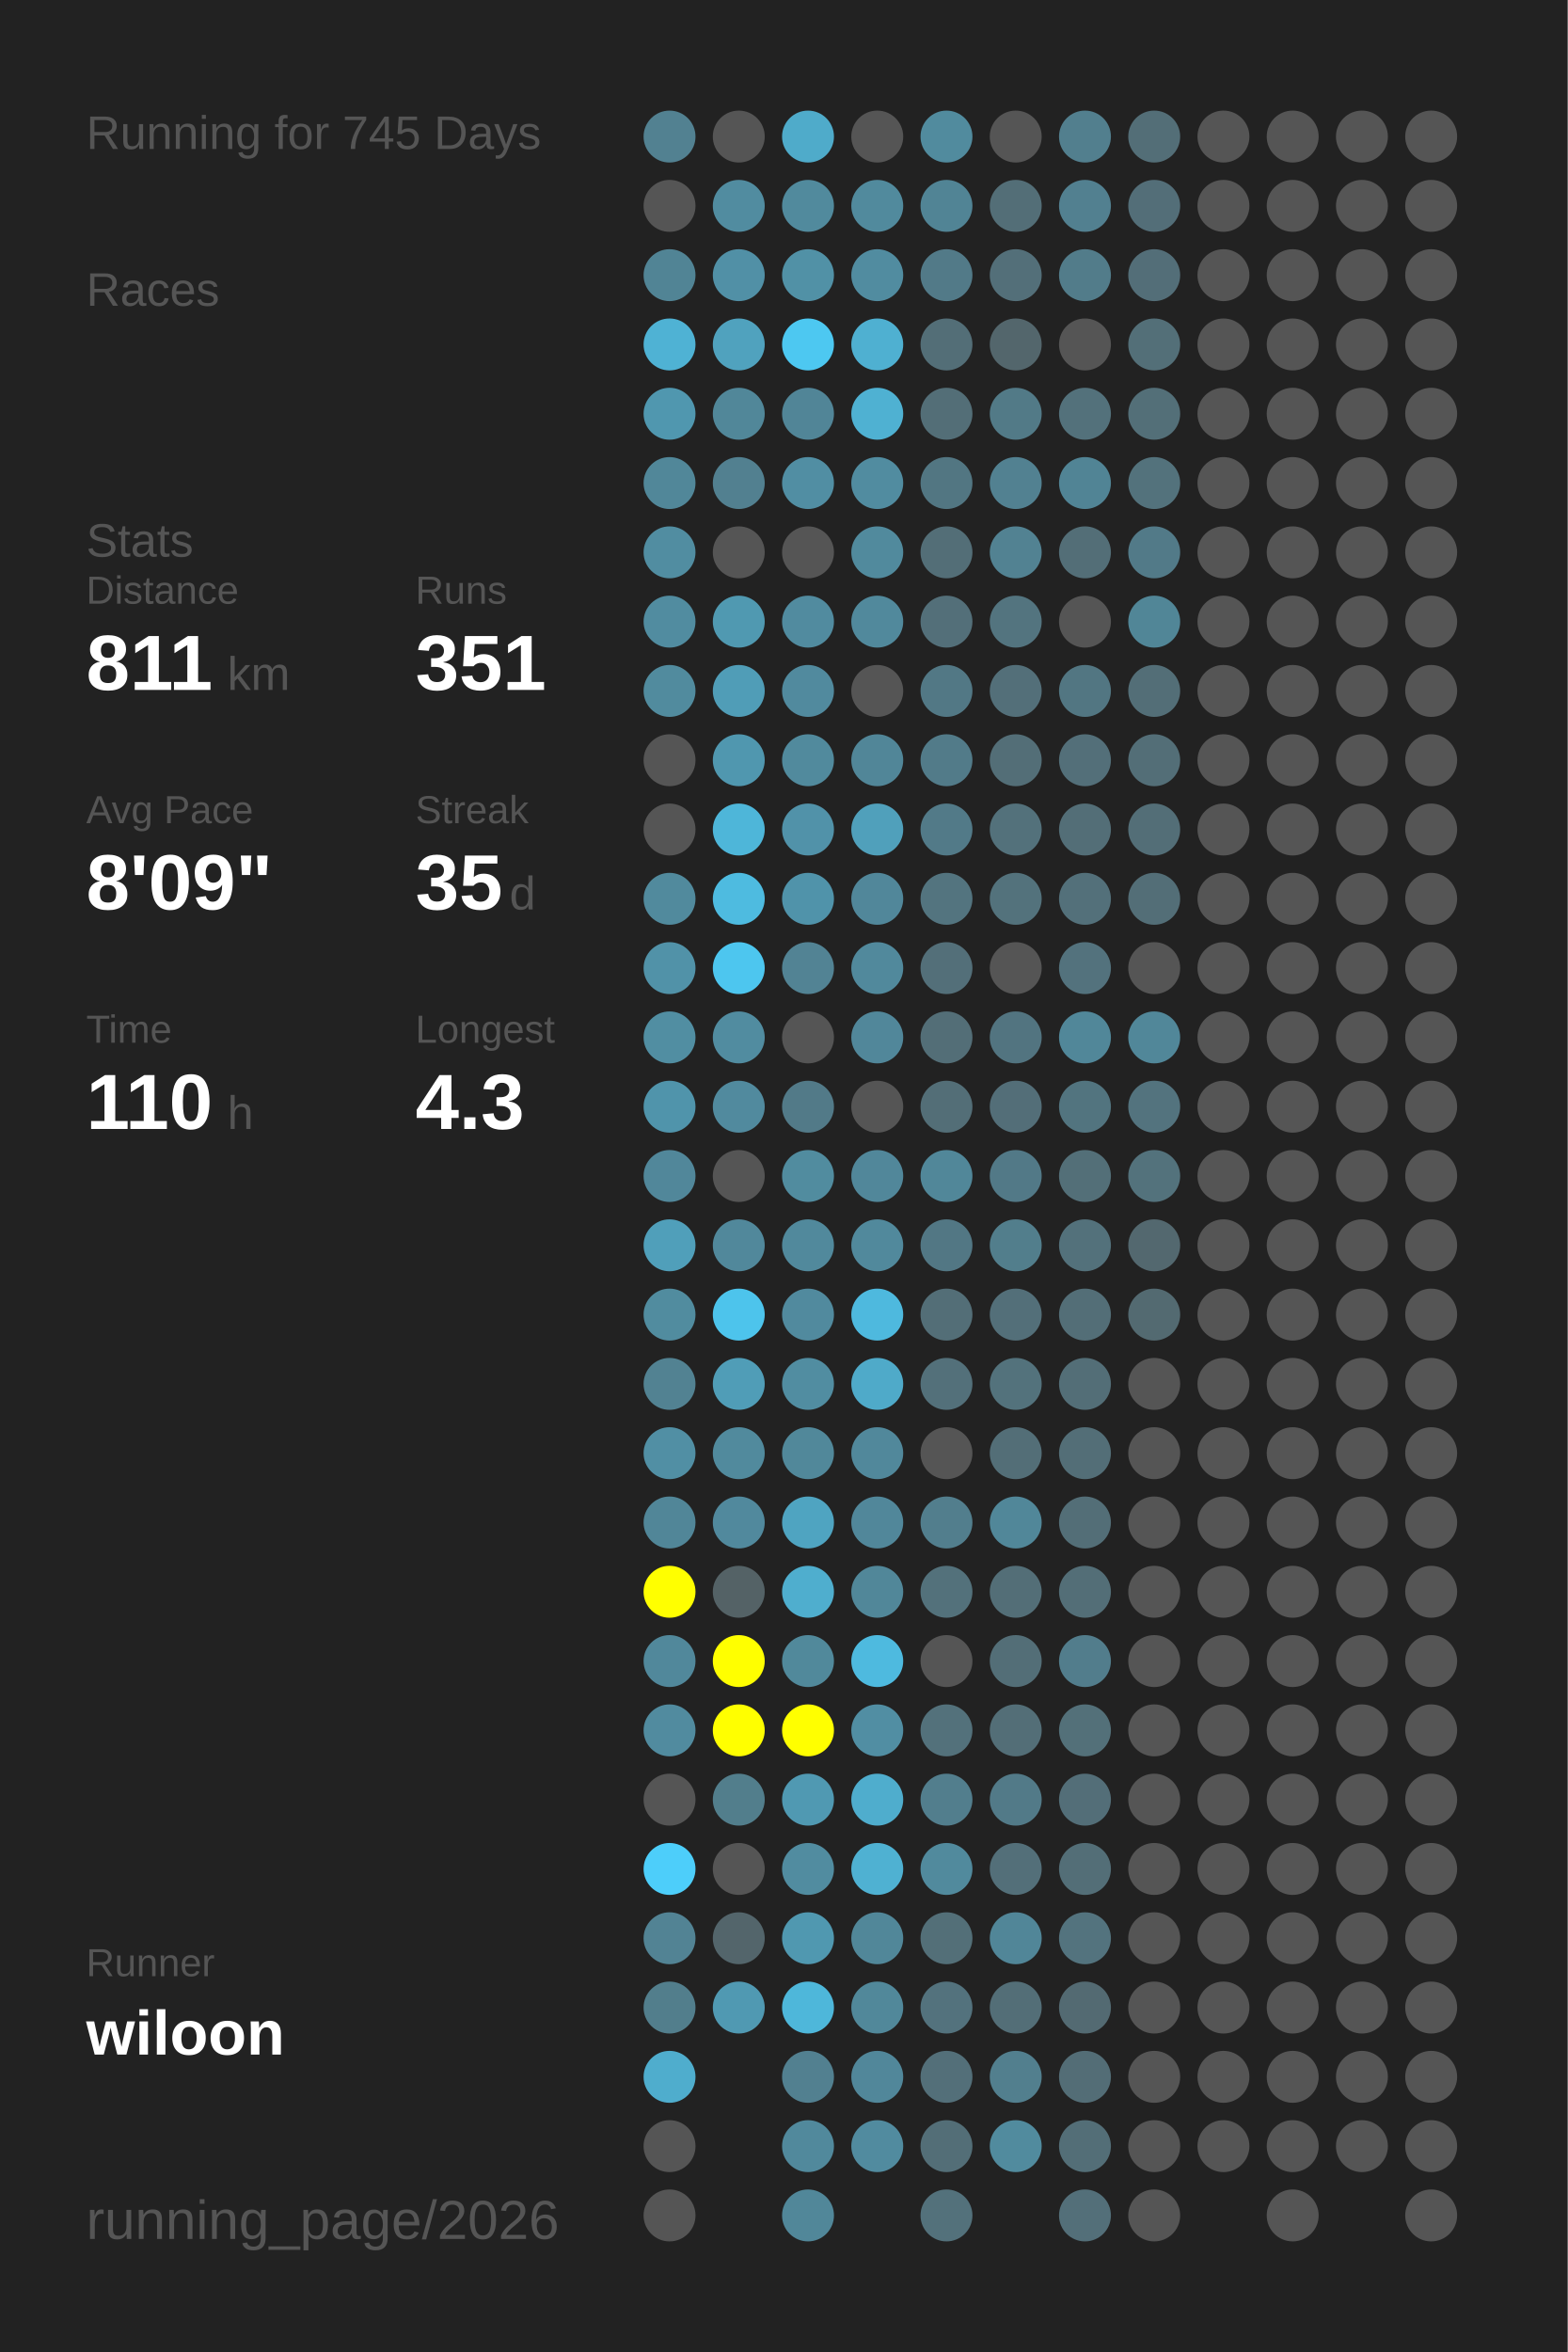
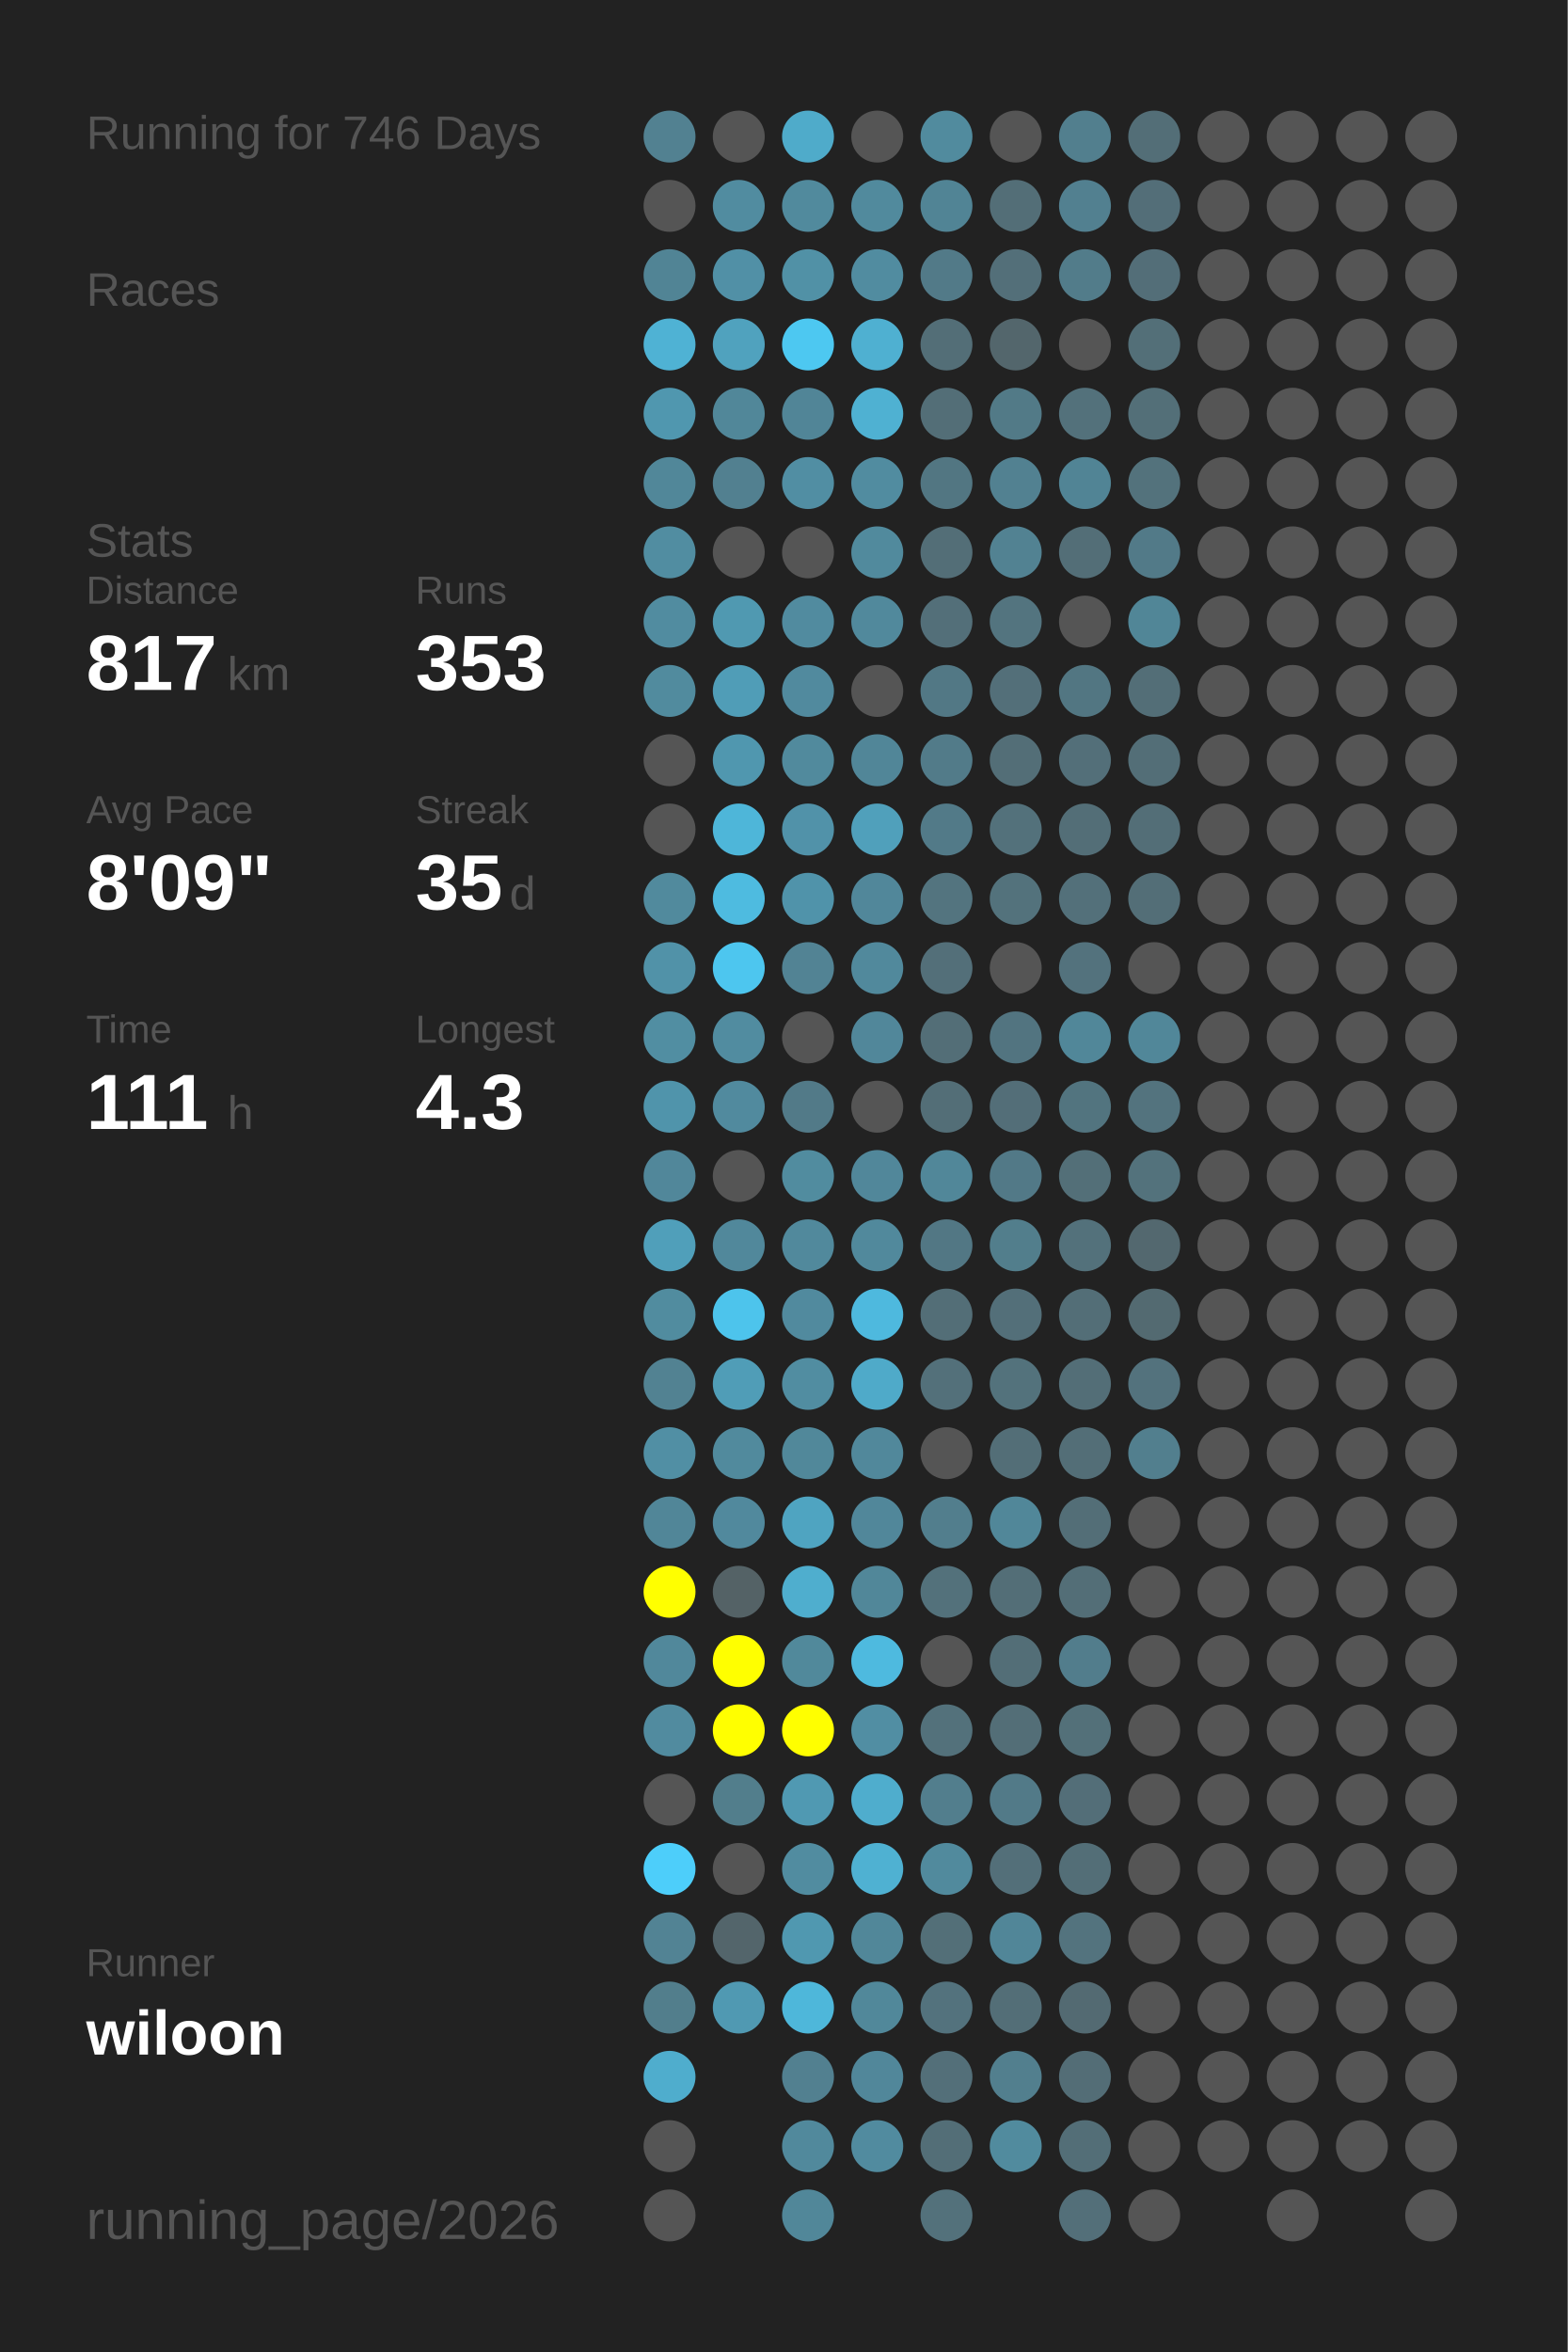
<svg xmlns="http://www.w3.org/2000/svg" baseProfile="full" height="300mm" version="1.1" viewBox="0,0,200,300" width="200mm">
  <defs />
  <rect fill="#222222" height="300" width="200" x="0" y="0" />
-   <text fill="#555555" style="font-size:6px; font-family:Arial;" x="11" y="19">Running for 745 Days</text>
+   <text fill="#555555" style="font-size:6px; font-family:Arial;" x="11" y="19">Running for 746 Days</text>
  <text fill="#555555" style="font-size:6px; font-family:Arial;" x="11" y="39">Races</text>
  <text fill="#555555" style="font-size:6px; font-family:Arial;" x="11" y="71">Stats</text>
  <text fill="#555555" style="font-size:5px; font-family:Arial;" x="11" y="77">Distance</text>
-   <text fill="#FFFFFF" style="font-size:10px; font-family:Arial; font-weight:bold;" x="11" y="88">811</text>
+   <text fill="#FFFFFF" style="font-size:10px; font-family:Arial; font-weight:bold;" x="11" y="88">817</text>
  <text fill="#555555" style="font-size:6px; font-family:Arial;" x="29" y="88">km</text>
  <text fill="#555555" style="font-size:5px; font-family:Arial;" x="53" y="77">Runs</text>
-   <text fill="#FFFFFF" style="font-size:10px; font-family:Arial; font-weight:bold;" x="53" y="88">351</text>
+   <text fill="#FFFFFF" style="font-size:10px; font-family:Arial; font-weight:bold;" x="53" y="88">353</text>
  <text fill="#555555" style="font-size:5px; font-family:Arial;" x="11" y="105">Avg Pace</text>
  <text fill="#FFFFFF" style="font-size:10px; font-family:Arial; font-weight:bold;" x="11" y="116">8'09"</text>
  <text fill="#555555" style="font-size:5px; font-family:Arial;" x="53" y="105">Streak</text>
  <text fill="#FFFFFF" style="font-size:10px; font-family:Arial; font-weight:bold;" x="53" y="116">35</text>
  <text fill="#555555" style="font-size:6px; font-family:Arial;" x="65" y="116">d</text>
  <text fill="#555555" style="font-size:5px; font-family:Arial;" x="11" y="133">Time</text>
-   <text fill="#FFFFFF" style="font-size:10px; font-family:Arial; font-weight:bold;" x="11" y="144">110</text>
+   <text fill="#FFFFFF" style="font-size:10px; font-family:Arial; font-weight:bold;" x="11" y="144">111</text>
  <text fill="#555555" style="font-size:6px; font-family:Arial;" x="29" y="144">h</text>
  <text fill="#555555" style="font-size:5px; font-family:Arial;" x="53" y="133">Longest</text>
  <text fill="#FFFFFF" style="font-size:10px; font-family:Arial; font-weight:bold;" x="53" y="144">4.3</text>
  <text fill="#555555" style="font-size:5px; font-family:Arial;" x="11" y="252.065">Runner</text>
  <text fill="#FFFFFF" style="font-size:8px; font-family:Arial; font-weight:bold;" x="11" y="262.065">wiloon</text>
  <text fill="#555555" style="font-size:7px; font-family:Arial;" x="11" y="285.581">running_page/2026</text>
  <circle cx="85.417" cy="17.419" fill="#528191" r="3.312" />
  <circle cx="85.417" cy="26.258" fill="#555555" r="3.312" />
  <circle cx="85.417" cy="35.097" fill="#518495" r="3.312" />
  <circle cx="85.417" cy="43.935" fill="#4fb2d4" r="3.312" />
  <circle cx="85.417" cy="52.774" fill="#5097af" r="3.312" />
  <circle cx="85.417" cy="61.613" fill="#518799" r="3.312" />
  <circle cx="85.417" cy="70.452" fill="#518da1" r="3.312" />
  <circle cx="85.417" cy="79.29" fill="#518ca0" r="3.312" />
  <circle cx="85.417" cy="88.129" fill="#518b9e" r="3.312" />
  <circle cx="85.417" cy="96.968" fill="#555555" r="3.312" />
  <circle cx="85.417" cy="105.806" fill="#555555" r="3.312" />
  <circle cx="85.417" cy="114.645" fill="#518a9d" r="3.312" />
  <circle cx="85.417" cy="123.484" fill="#5192a8" r="3.312" />
  <circle cx="85.417" cy="132.323" fill="#518ea2" r="3.312" />
  <circle cx="85.417" cy="141.161" fill="#5094ab" r="3.312" />
  <circle cx="85.417" cy="150" fill="#51879a" r="3.312" />
  <circle cx="85.417" cy="158.839" fill="#509fba" r="3.312" />
  <circle cx="85.417" cy="167.677" fill="#518c9f" r="3.312" />
  <circle cx="85.417" cy="176.516" fill="#528292" r="3.312" />
  <circle cx="85.417" cy="185.355" fill="#518fa4" r="3.312" />
  <circle cx="85.417" cy="194.194" fill="#518698" r="3.312" />
  <circle cx="85.417" cy="203.032" fill="#FFFF00" r="3.312" />
  <circle cx="85.417" cy="211.871" fill="#51889b" r="3.312" />
  <circle cx="85.417" cy="220.71" fill="#518b9f" r="3.312" />
  <circle cx="85.417" cy="229.548" fill="#555555" r="3.312" />
  <circle cx="85.417" cy="238.387" fill="#4dcefa" r="3.312" />
  <circle cx="85.417" cy="247.226" fill="#528394" r="3.312" />
  <circle cx="85.417" cy="256.065" fill="#527e8c" r="3.312" />
  <circle cx="85.417" cy="264.903" fill="#4fadcd" r="3.312" />
  <circle cx="85.417" cy="273.742" fill="#555555" r="3.312" />
  <circle cx="85.417" cy="282.581" fill="#555555" r="3.312" />
  <circle cx="94.25" cy="17.419" fill="#555555" r="3.312" />
  <circle cx="94.25" cy="26.258" fill="#518ca0" r="3.312" />
  <circle cx="94.25" cy="35.097" fill="#5190a6" r="3.312" />
  <circle cx="94.25" cy="43.935" fill="#50a2be" r="3.312" />
  <circle cx="94.25" cy="52.774" fill="#518799" r="3.312" />
  <circle cx="94.25" cy="61.613" fill="#528090" r="3.312" />
  <circle cx="94.25" cy="70.452" fill="#555555" r="3.312" />
  <circle cx="94.25" cy="79.29" fill="#5099b1" r="3.312" />
  <circle cx="94.25" cy="88.129" fill="#509db7" r="3.312" />
  <circle cx="94.25" cy="96.968" fill="#5097af" r="3.312" />
  <circle cx="94.25" cy="105.806" fill="#4eb6d9" r="3.312" />
  <circle cx="94.25" cy="114.645" fill="#4ebbe0" r="3.312" />
  <circle cx="94.25" cy="123.484" fill="#4dc6ef" r="3.312" />
  <circle cx="94.25" cy="132.323" fill="#518ca0" r="3.312" />
  <circle cx="94.25" cy="141.161" fill="#518a9e" r="3.312" />
  <circle cx="94.25" cy="150" fill="#555555" r="3.312" />
  <circle cx="94.25" cy="158.839" fill="#51889b" r="3.312" />
  <circle cx="94.25" cy="167.677" fill="#4dc4ec" r="3.312" />
  <circle cx="94.25" cy="176.516" fill="#509db7" r="3.312" />
  <circle cx="94.25" cy="185.355" fill="#518a9d" r="3.312" />
  <circle cx="94.25" cy="194.194" fill="#51899d" r="3.312" />
  <circle cx="94.25" cy="203.032" fill="#546266" r="3.312" />
  <circle cx="94.25" cy="211.871" fill="#FFFF00" r="3.312" />
  <circle cx="94.25" cy="220.71" fill="#FFFF00" r="3.312" />
  <circle cx="94.25" cy="229.548" fill="#527e8c" r="3.312" />
  <circle cx="94.25" cy="238.387" fill="#555555" r="3.312" />
  <circle cx="94.25" cy="247.226" fill="#53656b" r="3.312" />
  <circle cx="94.25" cy="256.065" fill="#5099b2" r="3.312" />
  <circle cx="103.083" cy="17.419" fill="#4fabca" r="3.312" />
  <circle cx="103.083" cy="26.258" fill="#518a9d" r="3.312" />
  <circle cx="103.083" cy="35.097" fill="#5191a6" r="3.312" />
  <circle cx="103.083" cy="43.935" fill="#4dc8f1" r="3.312" />
  <circle cx="103.083" cy="52.774" fill="#518597" r="3.312" />
  <circle cx="103.083" cy="61.613" fill="#518ea3" r="3.312" />
  <circle cx="103.083" cy="70.452" fill="#555555" r="3.312" />
  <circle cx="103.083" cy="79.29" fill="#518b9f" r="3.312" />
  <circle cx="103.083" cy="88.129" fill="#518a9e" r="3.312" />
  <circle cx="103.083" cy="96.968" fill="#518a9d" r="3.312" />
  <circle cx="103.083" cy="105.806" fill="#5192a9" r="3.312" />
  <circle cx="103.083" cy="114.645" fill="#5093aa" r="3.312" />
  <circle cx="103.083" cy="123.484" fill="#528394" r="3.312" />
  <circle cx="103.083" cy="132.323" fill="#555555" r="3.312" />
  <circle cx="103.083" cy="141.161" fill="#527a88" r="3.312" />
  <circle cx="103.083" cy="150" fill="#518c9f" r="3.312" />
  <circle cx="103.083" cy="158.839" fill="#51899c" r="3.312" />
  <circle cx="103.083" cy="167.677" fill="#518a9e" r="3.312" />
  <circle cx="103.083" cy="176.516" fill="#518da1" r="3.312" />
  <circle cx="103.083" cy="185.355" fill="#51889a" r="3.312" />
  <circle cx="103.083" cy="194.194" fill="#4fa4c1" r="3.312" />
  <circle cx="103.083" cy="203.032" fill="#4faece" r="3.312" />
  <circle cx="103.083" cy="211.871" fill="#51899b" r="3.312" />
  <circle cx="103.083" cy="220.71" fill="#FFFF00" r="3.312" />
  <circle cx="103.083" cy="229.548" fill="#5099b2" r="3.312" />
  <circle cx="103.083" cy="238.387" fill="#518ca0" r="3.312" />
  <circle cx="103.083" cy="247.226" fill="#5098b0" r="3.312" />
  <circle cx="103.083" cy="256.065" fill="#4eb7da" r="3.312" />
  <circle cx="103.083" cy="264.903" fill="#528090" r="3.312" />
  <circle cx="103.083" cy="273.742" fill="#51899c" r="3.312" />
  <circle cx="103.083" cy="282.581" fill="#518799" r="3.312" />
  <circle cx="111.917" cy="17.419" fill="#555555" r="3.312" />
  <circle cx="111.917" cy="26.258" fill="#518a9d" r="3.312" />
  <circle cx="111.917" cy="35.097" fill="#518ca0" r="3.312" />
  <circle cx="111.917" cy="43.935" fill="#4fb0d1" r="3.312" />
  <circle cx="111.917" cy="52.774" fill="#4fb1d2" r="3.312" />
  <circle cx="111.917" cy="61.613" fill="#518ca0" r="3.312" />
  <circle cx="111.917" cy="70.452" fill="#518a9d" r="3.312" />
  <circle cx="111.917" cy="79.29" fill="#51899c" r="3.312" />
  <circle cx="111.917" cy="88.129" fill="#555555" r="3.312" />
  <circle cx="111.917" cy="96.968" fill="#518698" r="3.312" />
  <circle cx="111.917" cy="105.806" fill="#50a0bb" r="3.312" />
  <circle cx="111.917" cy="114.645" fill="#51879a" r="3.312" />
  <circle cx="111.917" cy="123.484" fill="#51899c" r="3.312" />
  <circle cx="111.917" cy="132.323" fill="#51879a" r="3.312" />
  <circle cx="111.917" cy="141.161" fill="#555555" r="3.312" />
  <circle cx="111.917" cy="150" fill="#51879a" r="3.312" />
  <circle cx="111.917" cy="158.839" fill="#51899c" r="3.312" />
  <circle cx="111.917" cy="167.677" fill="#4eb9de" r="3.312" />
  <circle cx="111.917" cy="176.516" fill="#4faac9" r="3.312" />
  <circle cx="111.917" cy="185.355" fill="#51889b" r="3.312" />
  <circle cx="111.917" cy="194.194" fill="#51879a" r="3.312" />
  <circle cx="111.917" cy="203.032" fill="#518799" r="3.312" />
  <circle cx="111.917" cy="211.871" fill="#4ebadf" r="3.312" />
  <circle cx="111.917" cy="220.71" fill="#518ea3" r="3.312" />
  <circle cx="111.917" cy="229.548" fill="#4fadcd" r="3.312" />
  <circle cx="111.917" cy="238.387" fill="#4fb1d2" r="3.312" />
  <circle cx="111.917" cy="247.226" fill="#518799" r="3.312" />
  <circle cx="111.917" cy="256.065" fill="#51889a" r="3.312" />
  <circle cx="111.917" cy="264.903" fill="#51879a" r="3.312" />
  <circle cx="111.917" cy="273.742" fill="#518b9f" r="3.312" />
  <circle cx="120.75" cy="17.419" fill="#518b9e" r="3.312" />
  <circle cx="120.75" cy="26.258" fill="#518495" r="3.312" />
  <circle cx="120.75" cy="35.097" fill="#527a88" r="3.312" />
  <circle cx="120.75" cy="43.935" fill="#536e77" r="3.312" />
  <circle cx="120.75" cy="52.774" fill="#536e77" r="3.312" />
  <circle cx="120.75" cy="61.613" fill="#527682" r="3.312" />
  <circle cx="120.75" cy="70.452" fill="#536e77" r="3.312" />
  <circle cx="120.75" cy="79.29" fill="#536f79" r="3.312" />
  <circle cx="120.75" cy="88.129" fill="#527885" r="3.312" />
  <circle cx="120.75" cy="96.968" fill="#527b89" r="3.312" />
  <circle cx="120.75" cy="105.806" fill="#527a88" r="3.312" />
  <circle cx="120.75" cy="114.645" fill="#53747f" r="3.312" />
  <circle cx="120.75" cy="123.484" fill="#536f79" r="3.312" />
  <circle cx="120.75" cy="132.323" fill="#536e77" r="3.312" />
  <circle cx="120.75" cy="141.161" fill="#536e77" r="3.312" />
  <circle cx="120.75" cy="150" fill="#518799" r="3.312" />
  <circle cx="120.75" cy="158.839" fill="#527784" r="3.312" />
  <circle cx="120.75" cy="167.677" fill="#536e77" r="3.312" />
  <circle cx="120.75" cy="176.516" fill="#53707a" r="3.312" />
  <circle cx="120.75" cy="185.355" fill="#555555" r="3.312" />
  <circle cx="120.75" cy="194.194" fill="#527e8d" r="3.312" />
  <circle cx="120.75" cy="203.032" fill="#53717b" r="3.312" />
  <circle cx="120.75" cy="211.871" fill="#555555" r="3.312" />
  <circle cx="120.75" cy="220.71" fill="#53717b" r="3.312" />
  <circle cx="120.75" cy="229.548" fill="#527e8d" r="3.312" />
  <circle cx="120.75" cy="238.387" fill="#518a9d" r="3.312" />
  <circle cx="120.75" cy="247.226" fill="#536f78" r="3.312" />
  <circle cx="120.75" cy="256.065" fill="#53727d" r="3.312" />
  <circle cx="120.75" cy="264.903" fill="#536f79" r="3.312" />
  <circle cx="120.75" cy="273.742" fill="#536e77" r="3.312" />
  <circle cx="120.75" cy="282.581" fill="#53717b" r="3.312" />
  <circle cx="129.583" cy="17.419" fill="#555555" r="3.312" />
  <circle cx="129.583" cy="26.258" fill="#536e77" r="3.312" />
  <circle cx="129.583" cy="35.097" fill="#536f79" r="3.312" />
  <circle cx="129.583" cy="43.935" fill="#53666c" r="3.312" />
  <circle cx="129.583" cy="52.774" fill="#527a87" r="3.312" />
  <circle cx="129.583" cy="61.613" fill="#528191" r="3.312" />
  <circle cx="129.583" cy="70.452" fill="#528292" r="3.312" />
  <circle cx="129.583" cy="79.29" fill="#53747f" r="3.312" />
  <circle cx="129.583" cy="88.129" fill="#536f79" r="3.312" />
  <circle cx="129.583" cy="96.968" fill="#536e77" r="3.312" />
  <circle cx="129.583" cy="105.806" fill="#53717b" r="3.312" />
  <circle cx="129.583" cy="114.645" fill="#53727c" r="3.312" />
  <circle cx="129.583" cy="123.484" fill="#555555" r="3.312" />
  <circle cx="129.583" cy="132.323" fill="#527480" r="3.312" />
  <circle cx="129.583" cy="141.161" fill="#536e78" r="3.312" />
  <circle cx="129.583" cy="150" fill="#527987" r="3.312" />
  <circle cx="129.583" cy="158.839" fill="#527e8c" r="3.312" />
  <circle cx="129.583" cy="167.677" fill="#536f79" r="3.312" />
  <circle cx="129.583" cy="176.516" fill="#53727c" r="3.312" />
  <circle cx="129.583" cy="185.355" fill="#536e77" r="3.312" />
  <circle cx="129.583" cy="194.194" fill="#518799" r="3.312" />
  <circle cx="129.583" cy="203.032" fill="#536e77" r="3.312" />
  <circle cx="129.583" cy="211.871" fill="#536e77" r="3.312" />
  <circle cx="129.583" cy="220.71" fill="#536e77" r="3.312" />
  <circle cx="129.583" cy="229.548" fill="#527a88" r="3.312" />
  <circle cx="129.583" cy="238.387" fill="#536f79" r="3.312" />
  <circle cx="129.583" cy="247.226" fill="#518698" r="3.312" />
  <circle cx="129.583" cy="256.065" fill="#536e77" r="3.312" />
  <circle cx="129.583" cy="264.903" fill="#527f8e" r="3.312" />
  <circle cx="129.583" cy="273.742" fill="#518b9e" r="3.312" />
  <circle cx="138.417" cy="17.419" fill="#527f8e" r="3.312" />
  <circle cx="138.417" cy="26.258" fill="#528090" r="3.312" />
  <circle cx="138.417" cy="35.097" fill="#527c8a" r="3.312" />
  <circle cx="138.417" cy="43.935" fill="#555555" r="3.312" />
  <circle cx="138.417" cy="52.774" fill="#53717b" r="3.312" />
  <circle cx="138.417" cy="61.613" fill="#518495" r="3.312" />
  <circle cx="138.417" cy="70.452" fill="#536e77" r="3.312" />
  <circle cx="138.417" cy="79.29" fill="#555555" r="3.312" />
  <circle cx="138.417" cy="88.129" fill="#527682" r="3.312" />
  <circle cx="138.417" cy="96.968" fill="#536f79" r="3.312" />
  <circle cx="138.417" cy="105.806" fill="#536e77" r="3.312" />
  <circle cx="138.417" cy="114.645" fill="#53707a" r="3.312" />
  <circle cx="138.417" cy="123.484" fill="#53727d" r="3.312" />
  <circle cx="138.417" cy="132.323" fill="#518799" r="3.312" />
  <circle cx="138.417" cy="141.161" fill="#52747f" r="3.312" />
  <circle cx="138.417" cy="150" fill="#536f78" r="3.312" />
  <circle cx="138.417" cy="158.839" fill="#53717b" r="3.312" />
  <circle cx="138.417" cy="167.677" fill="#536e77" r="3.312" />
  <circle cx="138.417" cy="176.516" fill="#536e77" r="3.312" />
  <circle cx="138.417" cy="185.355" fill="#536e77" r="3.312" />
  <circle cx="138.417" cy="194.194" fill="#536e77" r="3.312" />
  <circle cx="138.417" cy="203.032" fill="#536e77" r="3.312" />
  <circle cx="138.417" cy="211.871" fill="#527d8c" r="3.312" />
  <circle cx="138.417" cy="220.71" fill="#537079" r="3.312" />
  <circle cx="138.417" cy="229.548" fill="#536e78" r="3.312" />
  <circle cx="138.417" cy="238.387" fill="#536e77" r="3.312" />
  <circle cx="138.417" cy="247.226" fill="#53737e" r="3.312" />
  <circle cx="138.417" cy="256.065" fill="#536a72" r="3.312" />
  <circle cx="138.417" cy="264.903" fill="#536d76" r="3.312" />
  <circle cx="138.417" cy="273.742" fill="#536e77" r="3.312" />
  <circle cx="138.417" cy="282.581" fill="#536f79" r="3.312" />
  <circle cx="147.25" cy="17.419" fill="#536e77" r="3.312" />
  <circle cx="147.25" cy="26.258" fill="#536e78" r="3.312" />
  <circle cx="147.25" cy="35.097" fill="#536e78" r="3.312" />
  <circle cx="147.25" cy="43.935" fill="#536f78" r="3.312" />
  <circle cx="147.25" cy="52.774" fill="#536f78" r="3.312" />
  <circle cx="147.25" cy="61.613" fill="#53727c" r="3.312" />
  <circle cx="147.25" cy="70.452" fill="#527a88" r="3.312" />
  <circle cx="147.25" cy="79.29" fill="#518697" r="3.312" />
  <circle cx="147.25" cy="88.129" fill="#536e77" r="3.312" />
  <circle cx="147.25" cy="96.968" fill="#536e77" r="3.312" />
  <circle cx="147.25" cy="105.806" fill="#536e77" r="3.312" />
  <circle cx="147.25" cy="114.645" fill="#536e77" r="3.312" />
  <circle cx="147.25" cy="123.484" fill="#555555" r="3.312" />
  <circle cx="147.25" cy="132.323" fill="#518799" r="3.312" />
  <circle cx="147.25" cy="141.161" fill="#53737e" r="3.312" />
  <circle cx="147.25" cy="150" fill="#53727c" r="3.312" />
  <circle cx="147.25" cy="158.839" fill="#53686f" r="3.312" />
  <circle cx="147.25" cy="167.677" fill="#536a71" r="3.312" />
-   <circle cx="147.25" cy="176.516" fill="#555555" r="3.312" />
-   <circle cx="147.25" cy="185.355" fill="#555555" r="3.312" />
+   <circle cx="147.25" cy="176.516" fill="#53727d" r="3.312" />
+   <circle cx="147.25" cy="185.355" fill="#527f8e" r="3.312" />
  <circle cx="147.25" cy="194.194" fill="#555555" r="3.312" />
  <circle cx="147.25" cy="203.032" fill="#555555" r="3.312" />
  <circle cx="147.25" cy="211.871" fill="#555555" r="3.312" />
  <circle cx="147.25" cy="220.71" fill="#555555" r="3.312" />
  <circle cx="147.25" cy="229.548" fill="#555555" r="3.312" />
  <circle cx="147.25" cy="238.387" fill="#555555" r="3.312" />
  <circle cx="147.25" cy="247.226" fill="#555555" r="3.312" />
  <circle cx="147.25" cy="256.065" fill="#555555" r="3.312" />
  <circle cx="147.25" cy="264.903" fill="#555555" r="3.312" />
  <circle cx="147.25" cy="273.742" fill="#555555" r="3.312" />
  <circle cx="147.25" cy="282.581" fill="#555555" r="3.312" />
  <circle cx="156.083" cy="17.419" fill="#555555" r="3.312" />
  <circle cx="156.083" cy="26.258" fill="#555555" r="3.312" />
  <circle cx="156.083" cy="35.097" fill="#555555" r="3.312" />
  <circle cx="156.083" cy="43.935" fill="#555555" r="3.312" />
  <circle cx="156.083" cy="52.774" fill="#555555" r="3.312" />
  <circle cx="156.083" cy="61.613" fill="#555555" r="3.312" />
  <circle cx="156.083" cy="70.452" fill="#555555" r="3.312" />
  <circle cx="156.083" cy="79.29" fill="#555555" r="3.312" />
  <circle cx="156.083" cy="88.129" fill="#555555" r="3.312" />
  <circle cx="156.083" cy="96.968" fill="#555555" r="3.312" />
  <circle cx="156.083" cy="105.806" fill="#555555" r="3.312" />
  <circle cx="156.083" cy="114.645" fill="#555555" r="3.312" />
  <circle cx="156.083" cy="123.484" fill="#555555" r="3.312" />
  <circle cx="156.083" cy="132.323" fill="#555555" r="3.312" />
  <circle cx="156.083" cy="141.161" fill="#555555" r="3.312" />
  <circle cx="156.083" cy="150" fill="#555555" r="3.312" />
  <circle cx="156.083" cy="158.839" fill="#555555" r="3.312" />
  <circle cx="156.083" cy="167.677" fill="#555555" r="3.312" />
  <circle cx="156.083" cy="176.516" fill="#555555" r="3.312" />
  <circle cx="156.083" cy="185.355" fill="#555555" r="3.312" />
  <circle cx="156.083" cy="194.194" fill="#555555" r="3.312" />
  <circle cx="156.083" cy="203.032" fill="#555555" r="3.312" />
  <circle cx="156.083" cy="211.871" fill="#555555" r="3.312" />
  <circle cx="156.083" cy="220.71" fill="#555555" r="3.312" />
  <circle cx="156.083" cy="229.548" fill="#555555" r="3.312" />
  <circle cx="156.083" cy="238.387" fill="#555555" r="3.312" />
  <circle cx="156.083" cy="247.226" fill="#555555" r="3.312" />
  <circle cx="156.083" cy="256.065" fill="#555555" r="3.312" />
  <circle cx="156.083" cy="264.903" fill="#555555" r="3.312" />
  <circle cx="156.083" cy="273.742" fill="#555555" r="3.312" />
  <circle cx="164.917" cy="17.419" fill="#555555" r="3.312" />
  <circle cx="164.917" cy="26.258" fill="#555555" r="3.312" />
  <circle cx="164.917" cy="35.097" fill="#555555" r="3.312" />
  <circle cx="164.917" cy="43.935" fill="#555555" r="3.312" />
  <circle cx="164.917" cy="52.774" fill="#555555" r="3.312" />
  <circle cx="164.917" cy="61.613" fill="#555555" r="3.312" />
  <circle cx="164.917" cy="70.452" fill="#555555" r="3.312" />
  <circle cx="164.917" cy="79.29" fill="#555555" r="3.312" />
  <circle cx="164.917" cy="88.129" fill="#555555" r="3.312" />
  <circle cx="164.917" cy="96.968" fill="#555555" r="3.312" />
  <circle cx="164.917" cy="105.806" fill="#555555" r="3.312" />
  <circle cx="164.917" cy="114.645" fill="#555555" r="3.312" />
  <circle cx="164.917" cy="123.484" fill="#555555" r="3.312" />
  <circle cx="164.917" cy="132.323" fill="#555555" r="3.312" />
  <circle cx="164.917" cy="141.161" fill="#555555" r="3.312" />
  <circle cx="164.917" cy="150" fill="#555555" r="3.312" />
  <circle cx="164.917" cy="158.839" fill="#555555" r="3.312" />
  <circle cx="164.917" cy="167.677" fill="#555555" r="3.312" />
  <circle cx="164.917" cy="176.516" fill="#555555" r="3.312" />
  <circle cx="164.917" cy="185.355" fill="#555555" r="3.312" />
  <circle cx="164.917" cy="194.194" fill="#555555" r="3.312" />
  <circle cx="164.917" cy="203.032" fill="#555555" r="3.312" />
  <circle cx="164.917" cy="211.871" fill="#555555" r="3.312" />
  <circle cx="164.917" cy="220.71" fill="#555555" r="3.312" />
  <circle cx="164.917" cy="229.548" fill="#555555" r="3.312" />
  <circle cx="164.917" cy="238.387" fill="#555555" r="3.312" />
  <circle cx="164.917" cy="247.226" fill="#555555" r="3.312" />
  <circle cx="164.917" cy="256.065" fill="#555555" r="3.312" />
  <circle cx="164.917" cy="264.903" fill="#555555" r="3.312" />
  <circle cx="164.917" cy="273.742" fill="#555555" r="3.312" />
  <circle cx="164.917" cy="282.581" fill="#555555" r="3.312" />
  <circle cx="173.75" cy="17.419" fill="#555555" r="3.312" />
  <circle cx="173.75" cy="26.258" fill="#555555" r="3.312" />
  <circle cx="173.75" cy="35.097" fill="#555555" r="3.312" />
  <circle cx="173.75" cy="43.935" fill="#555555" r="3.312" />
  <circle cx="173.75" cy="52.774" fill="#555555" r="3.312" />
  <circle cx="173.75" cy="61.613" fill="#555555" r="3.312" />
  <circle cx="173.75" cy="70.452" fill="#555555" r="3.312" />
  <circle cx="173.75" cy="79.29" fill="#555555" r="3.312" />
  <circle cx="173.75" cy="88.129" fill="#555555" r="3.312" />
  <circle cx="173.75" cy="96.968" fill="#555555" r="3.312" />
  <circle cx="173.75" cy="105.806" fill="#555555" r="3.312" />
  <circle cx="173.75" cy="114.645" fill="#555555" r="3.312" />
  <circle cx="173.75" cy="123.484" fill="#555555" r="3.312" />
  <circle cx="173.75" cy="132.323" fill="#555555" r="3.312" />
  <circle cx="173.75" cy="141.161" fill="#555555" r="3.312" />
  <circle cx="173.75" cy="150" fill="#555555" r="3.312" />
  <circle cx="173.75" cy="158.839" fill="#555555" r="3.312" />
  <circle cx="173.75" cy="167.677" fill="#555555" r="3.312" />
  <circle cx="173.75" cy="176.516" fill="#555555" r="3.312" />
  <circle cx="173.75" cy="185.355" fill="#555555" r="3.312" />
  <circle cx="173.75" cy="194.194" fill="#555555" r="3.312" />
  <circle cx="173.75" cy="203.032" fill="#555555" r="3.312" />
  <circle cx="173.75" cy="211.871" fill="#555555" r="3.312" />
  <circle cx="173.75" cy="220.71" fill="#555555" r="3.312" />
  <circle cx="173.75" cy="229.548" fill="#555555" r="3.312" />
  <circle cx="173.75" cy="238.387" fill="#555555" r="3.312" />
  <circle cx="173.75" cy="247.226" fill="#555555" r="3.312" />
  <circle cx="173.75" cy="256.065" fill="#555555" r="3.312" />
  <circle cx="173.75" cy="264.903" fill="#555555" r="3.312" />
  <circle cx="173.75" cy="273.742" fill="#555555" r="3.312" />
  <circle cx="182.583" cy="17.419" fill="#555555" r="3.312" />
  <circle cx="182.583" cy="26.258" fill="#555555" r="3.312" />
  <circle cx="182.583" cy="35.097" fill="#555555" r="3.312" />
  <circle cx="182.583" cy="43.935" fill="#555555" r="3.312" />
  <circle cx="182.583" cy="52.774" fill="#555555" r="3.312" />
  <circle cx="182.583" cy="61.613" fill="#555555" r="3.312" />
  <circle cx="182.583" cy="70.452" fill="#555555" r="3.312" />
  <circle cx="182.583" cy="79.29" fill="#555555" r="3.312" />
  <circle cx="182.583" cy="88.129" fill="#555555" r="3.312" />
  <circle cx="182.583" cy="96.968" fill="#555555" r="3.312" />
  <circle cx="182.583" cy="105.806" fill="#555555" r="3.312" />
  <circle cx="182.583" cy="114.645" fill="#555555" r="3.312" />
  <circle cx="182.583" cy="123.484" fill="#555555" r="3.312" />
  <circle cx="182.583" cy="132.323" fill="#555555" r="3.312" />
  <circle cx="182.583" cy="141.161" fill="#555555" r="3.312" />
  <circle cx="182.583" cy="150" fill="#555555" r="3.312" />
  <circle cx="182.583" cy="158.839" fill="#555555" r="3.312" />
  <circle cx="182.583" cy="167.677" fill="#555555" r="3.312" />
  <circle cx="182.583" cy="176.516" fill="#555555" r="3.312" />
  <circle cx="182.583" cy="185.355" fill="#555555" r="3.312" />
  <circle cx="182.583" cy="194.194" fill="#555555" r="3.312" />
  <circle cx="182.583" cy="203.032" fill="#555555" r="3.312" />
  <circle cx="182.583" cy="211.871" fill="#555555" r="3.312" />
  <circle cx="182.583" cy="220.71" fill="#555555" r="3.312" />
  <circle cx="182.583" cy="229.548" fill="#555555" r="3.312" />
  <circle cx="182.583" cy="238.387" fill="#555555" r="3.312" />
  <circle cx="182.583" cy="247.226" fill="#555555" r="3.312" />
  <circle cx="182.583" cy="256.065" fill="#555555" r="3.312" />
  <circle cx="182.583" cy="264.903" fill="#555555" r="3.312" />
  <circle cx="182.583" cy="273.742" fill="#555555" r="3.312" />
  <circle cx="182.583" cy="282.581" fill="#555555" r="3.312" />
</svg>
